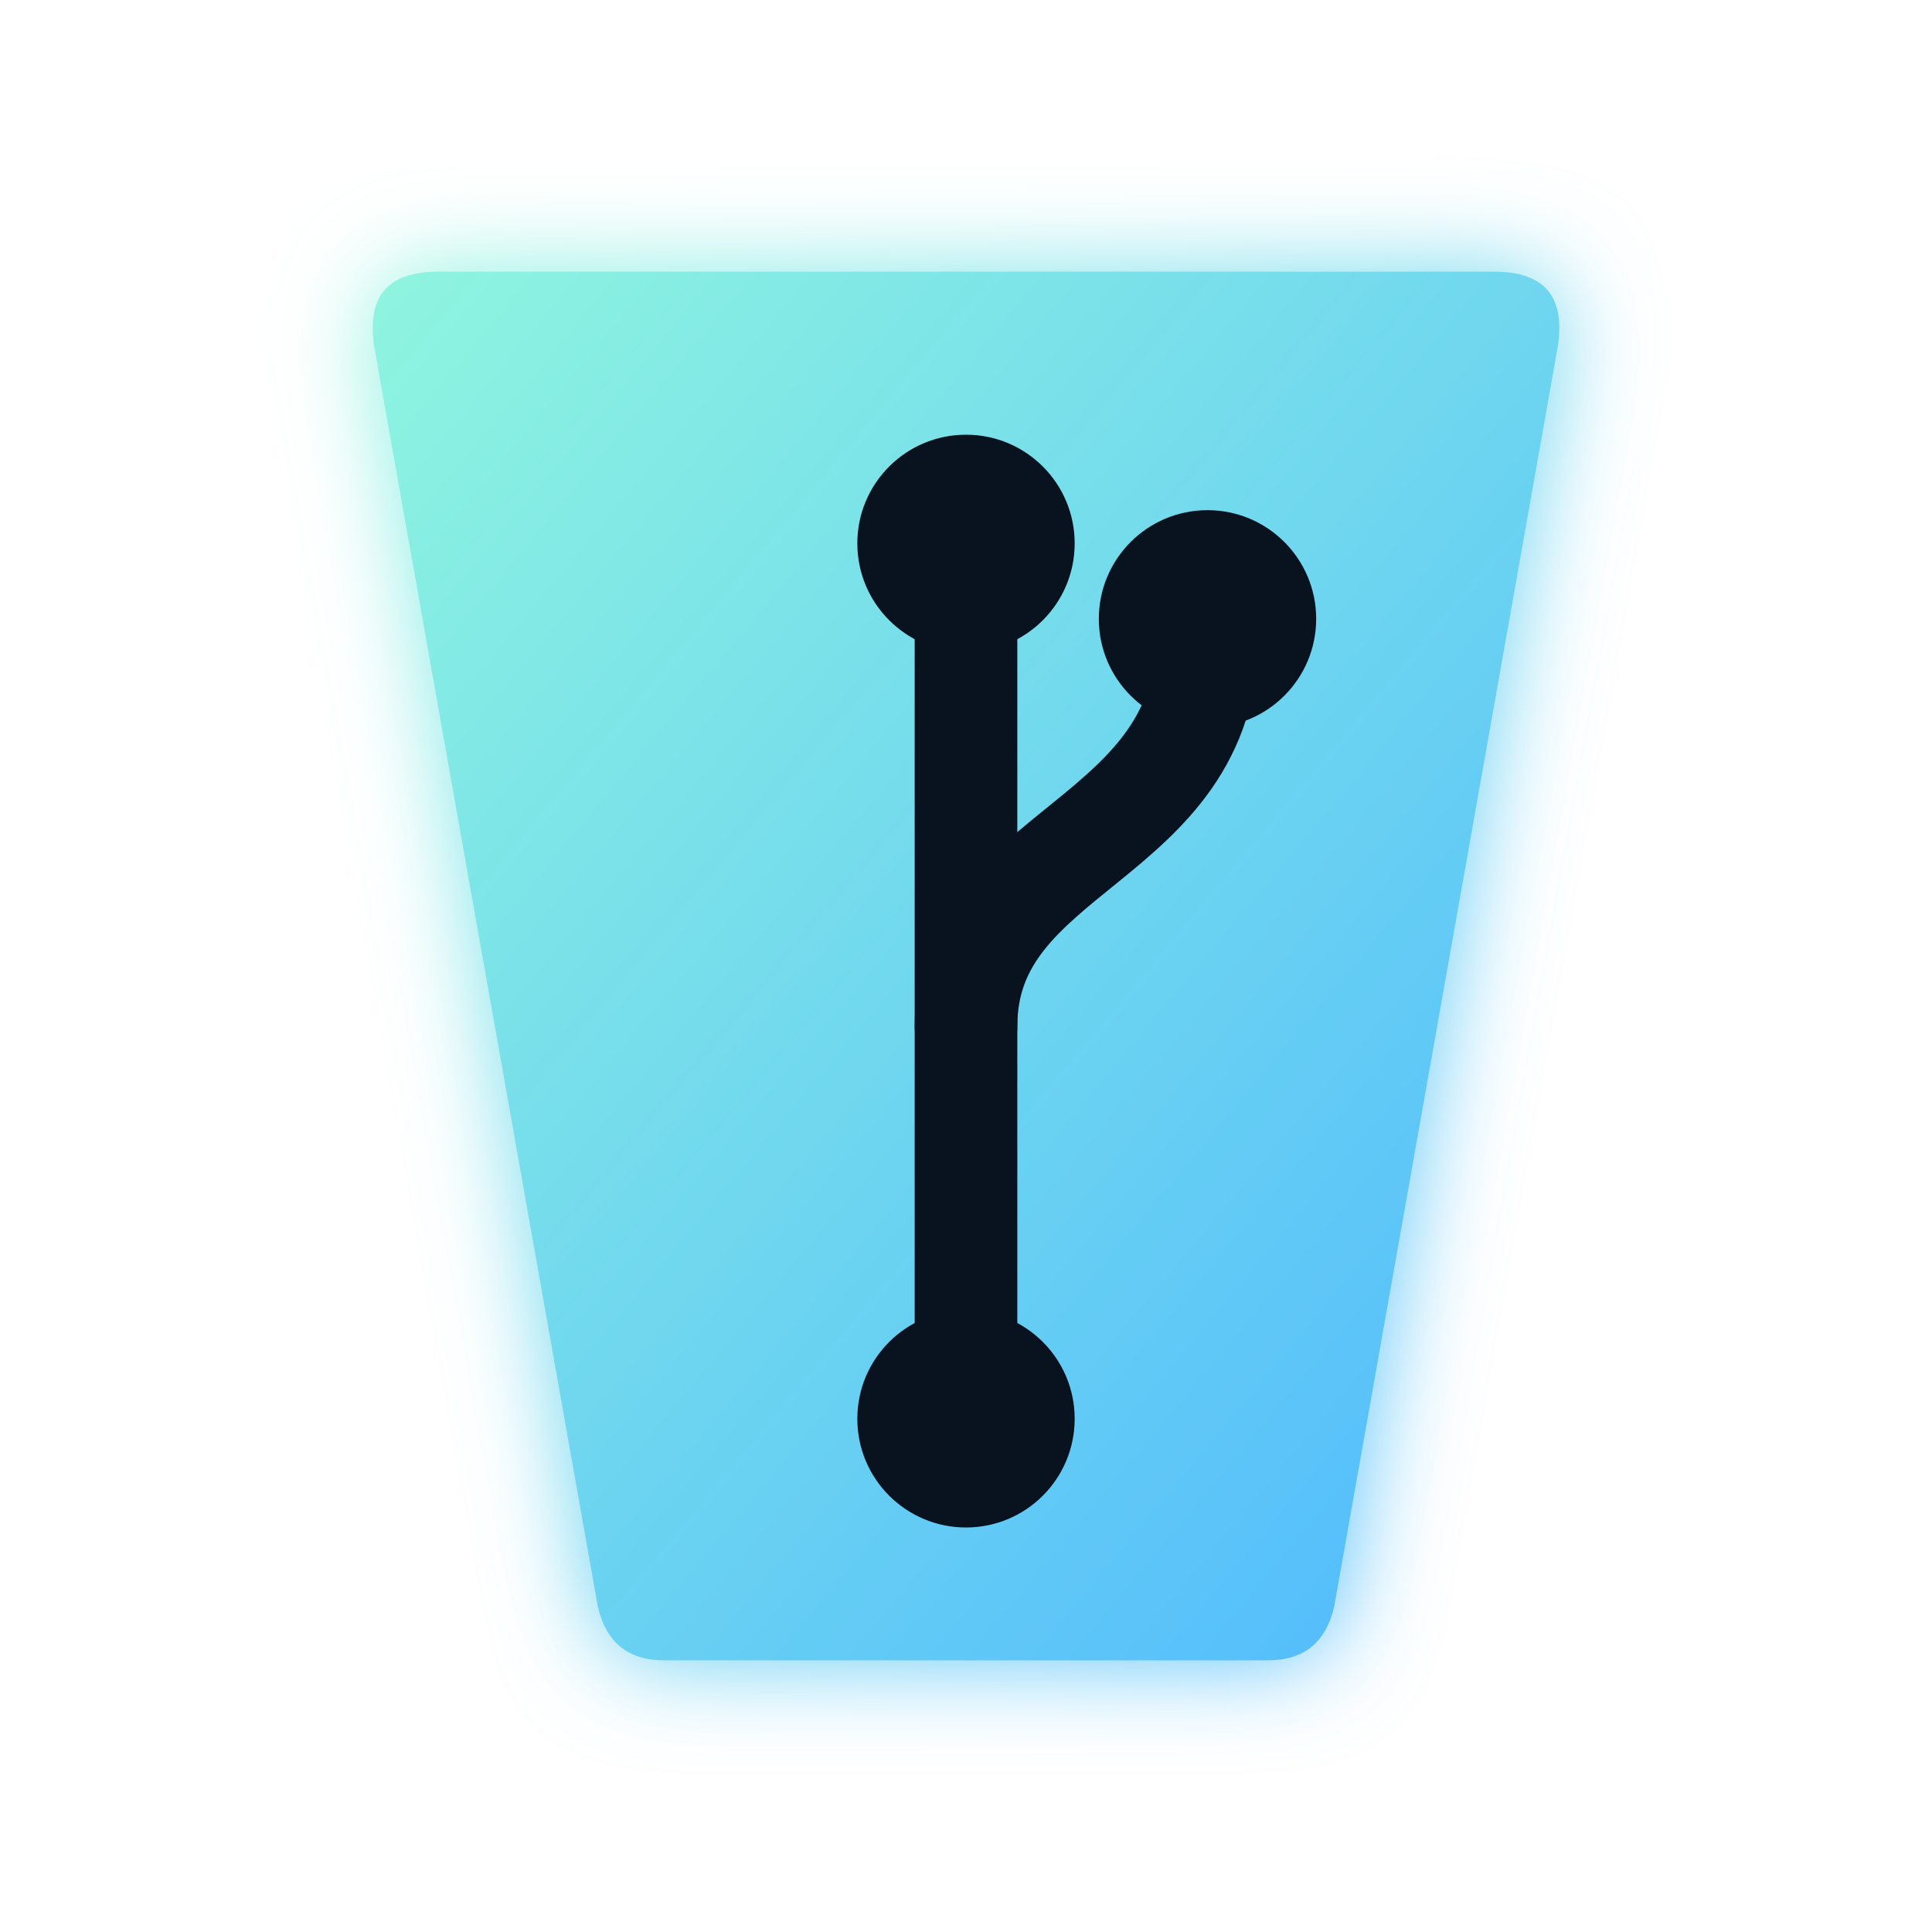
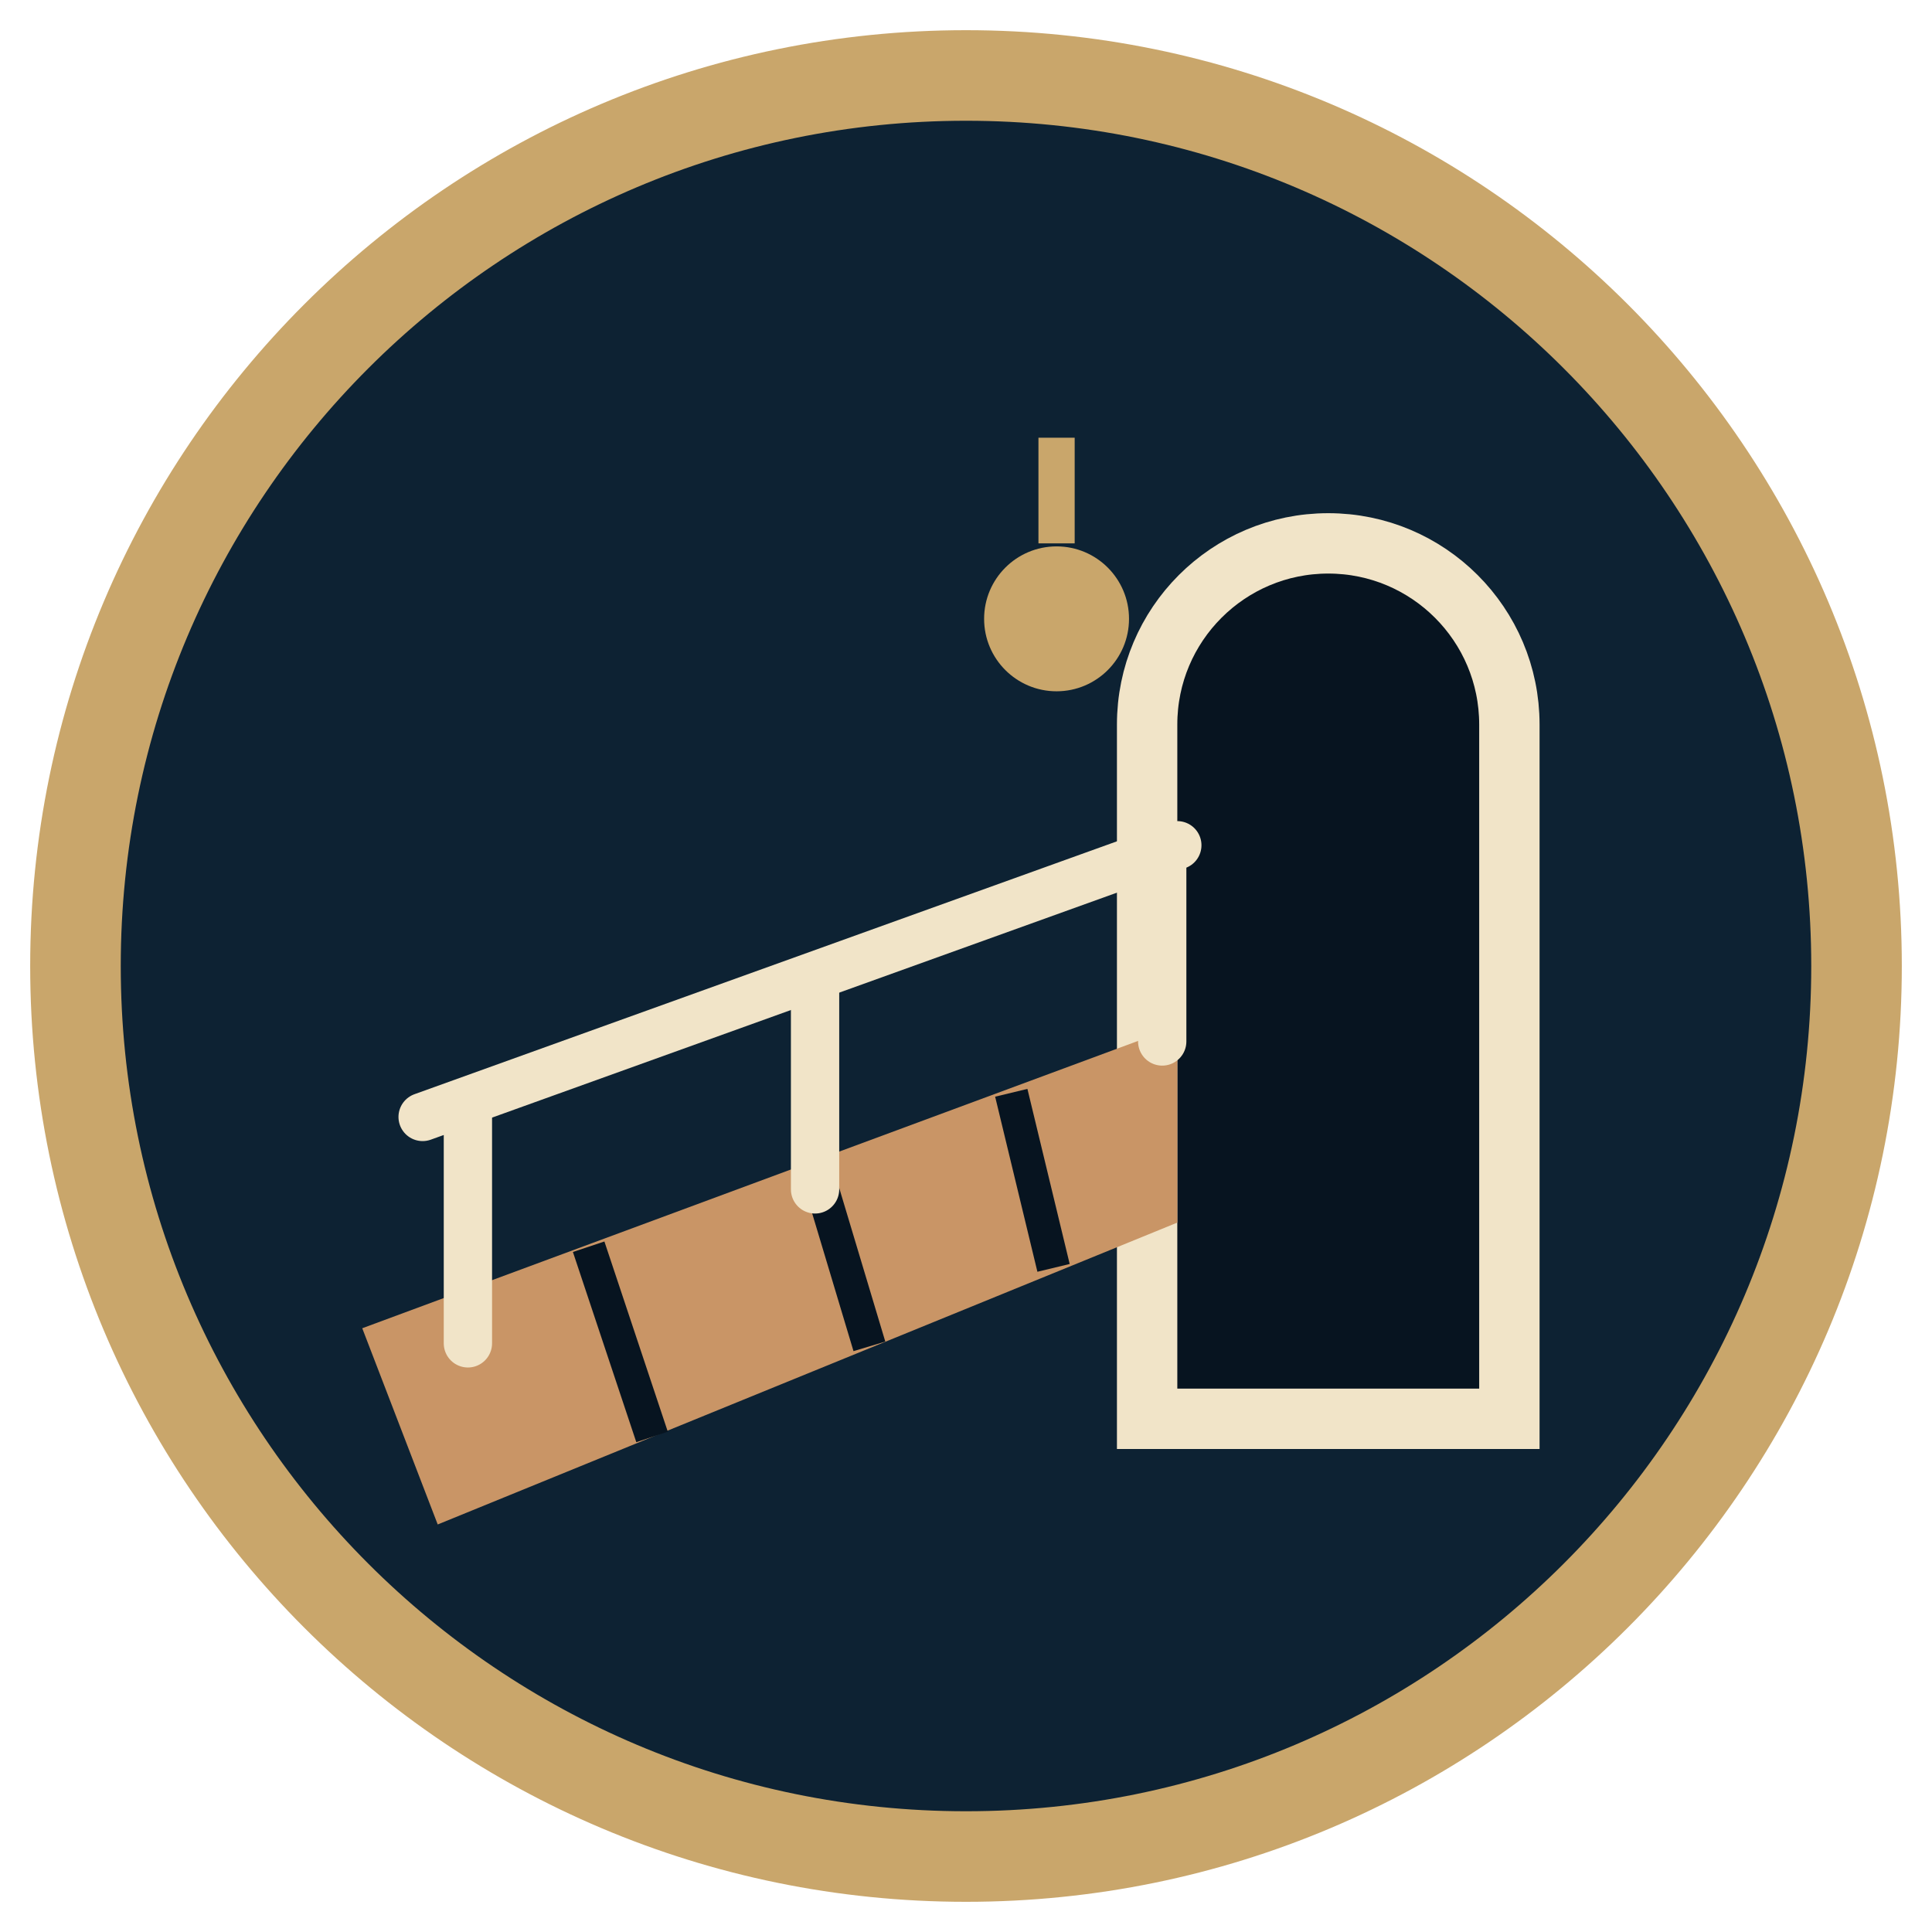
- <svg xmlns="http://www.w3.org/2000/svg" viewBox="0 0 64 64" role="img" aria-label="Gangplank">
-   <defs>
-     <linearGradient id="ks-g" x1="0" y1="0" x2="1" y2="1">
-       <stop offset="0" stop-color="#8ff5df" />
-       <stop offset="1" stop-color="#4fb8ff" />
-     </linearGradient>
-     <filter id="ks-glow" x="-50%" y="-50%" width="200%" height="200%">
-       <feGaussianBlur stdDeviation="1.6" result="b" />
-       <feMerge>
-         <feMergeNode in="b" />
-         <feMergeNode in="SourceGraphic" />
-       </feMerge>
-     </filter>
-   </defs>
-   <path d="M14.5 9 H49.5 Q52 9 51.6 11.5 L44.2 53.2 Q43.8 55 42 55 H22 Q20.2 55 19.8 53.2 L12.4 11.5 Q12 9 14.5 9 Z" fill="url(#ks-g)" filter="url(#ks-glow)" />
-   <g fill="none" stroke="#09121f" stroke-width="3.4" stroke-linecap="round" stroke-linejoin="round">
-     <path d="M32 47 V18" />
-     <path d="M32 34 C32 28 40 28 40 21" />
-   </g>
-   <g fill="#09121f">
-     <circle cx="32" cy="47" r="3.6" />
-     <circle cx="32" cy="18" r="3.6" />
-     <circle cx="40" cy="20.5" r="3.6" />
-   </g>
+ <svg xmlns="http://www.w3.org/2000/svg" viewBox="0 0 64 64" width="64" height="64" role="img" aria-label="Gangplank">
+   <circle cx="32" cy="32" r="29.5" fill="#0d2233" stroke="#c9a66b" stroke-width="3" />
+   <path d="M38 47 V24 A6 6 0 0 1 50 24 V47 Z" fill="#071420" stroke="#f1e4c8" stroke-width="2" />
+   <circle cx="35" cy="20.5" r="2.4" fill="#c9a66b" />
+   <path d="M35 14.5 V18" stroke="#c9a66b" stroke-width="1.2" />
+   <polygon points="12,44 39,34 39,40.5 14.5,50.5" fill="#c99566" />
+   <path d="M19.5 41.3 L21.6 47.6 M27 38.6 L28.8 44.6 M33.5 36.2 L34.9 42" stroke="#071420" stroke-width="1.1" />
+   <path d="M14 37 L39 28" stroke="#f1e4c8" stroke-width="1.6" stroke-linecap="round" />
+   <path d="M15.5 36.5 V44.5 M27 32.4 V39.4 M38.5 28.2 V34.5" stroke="#f1e4c8" stroke-width="1.6" stroke-linecap="round" />
</svg>
